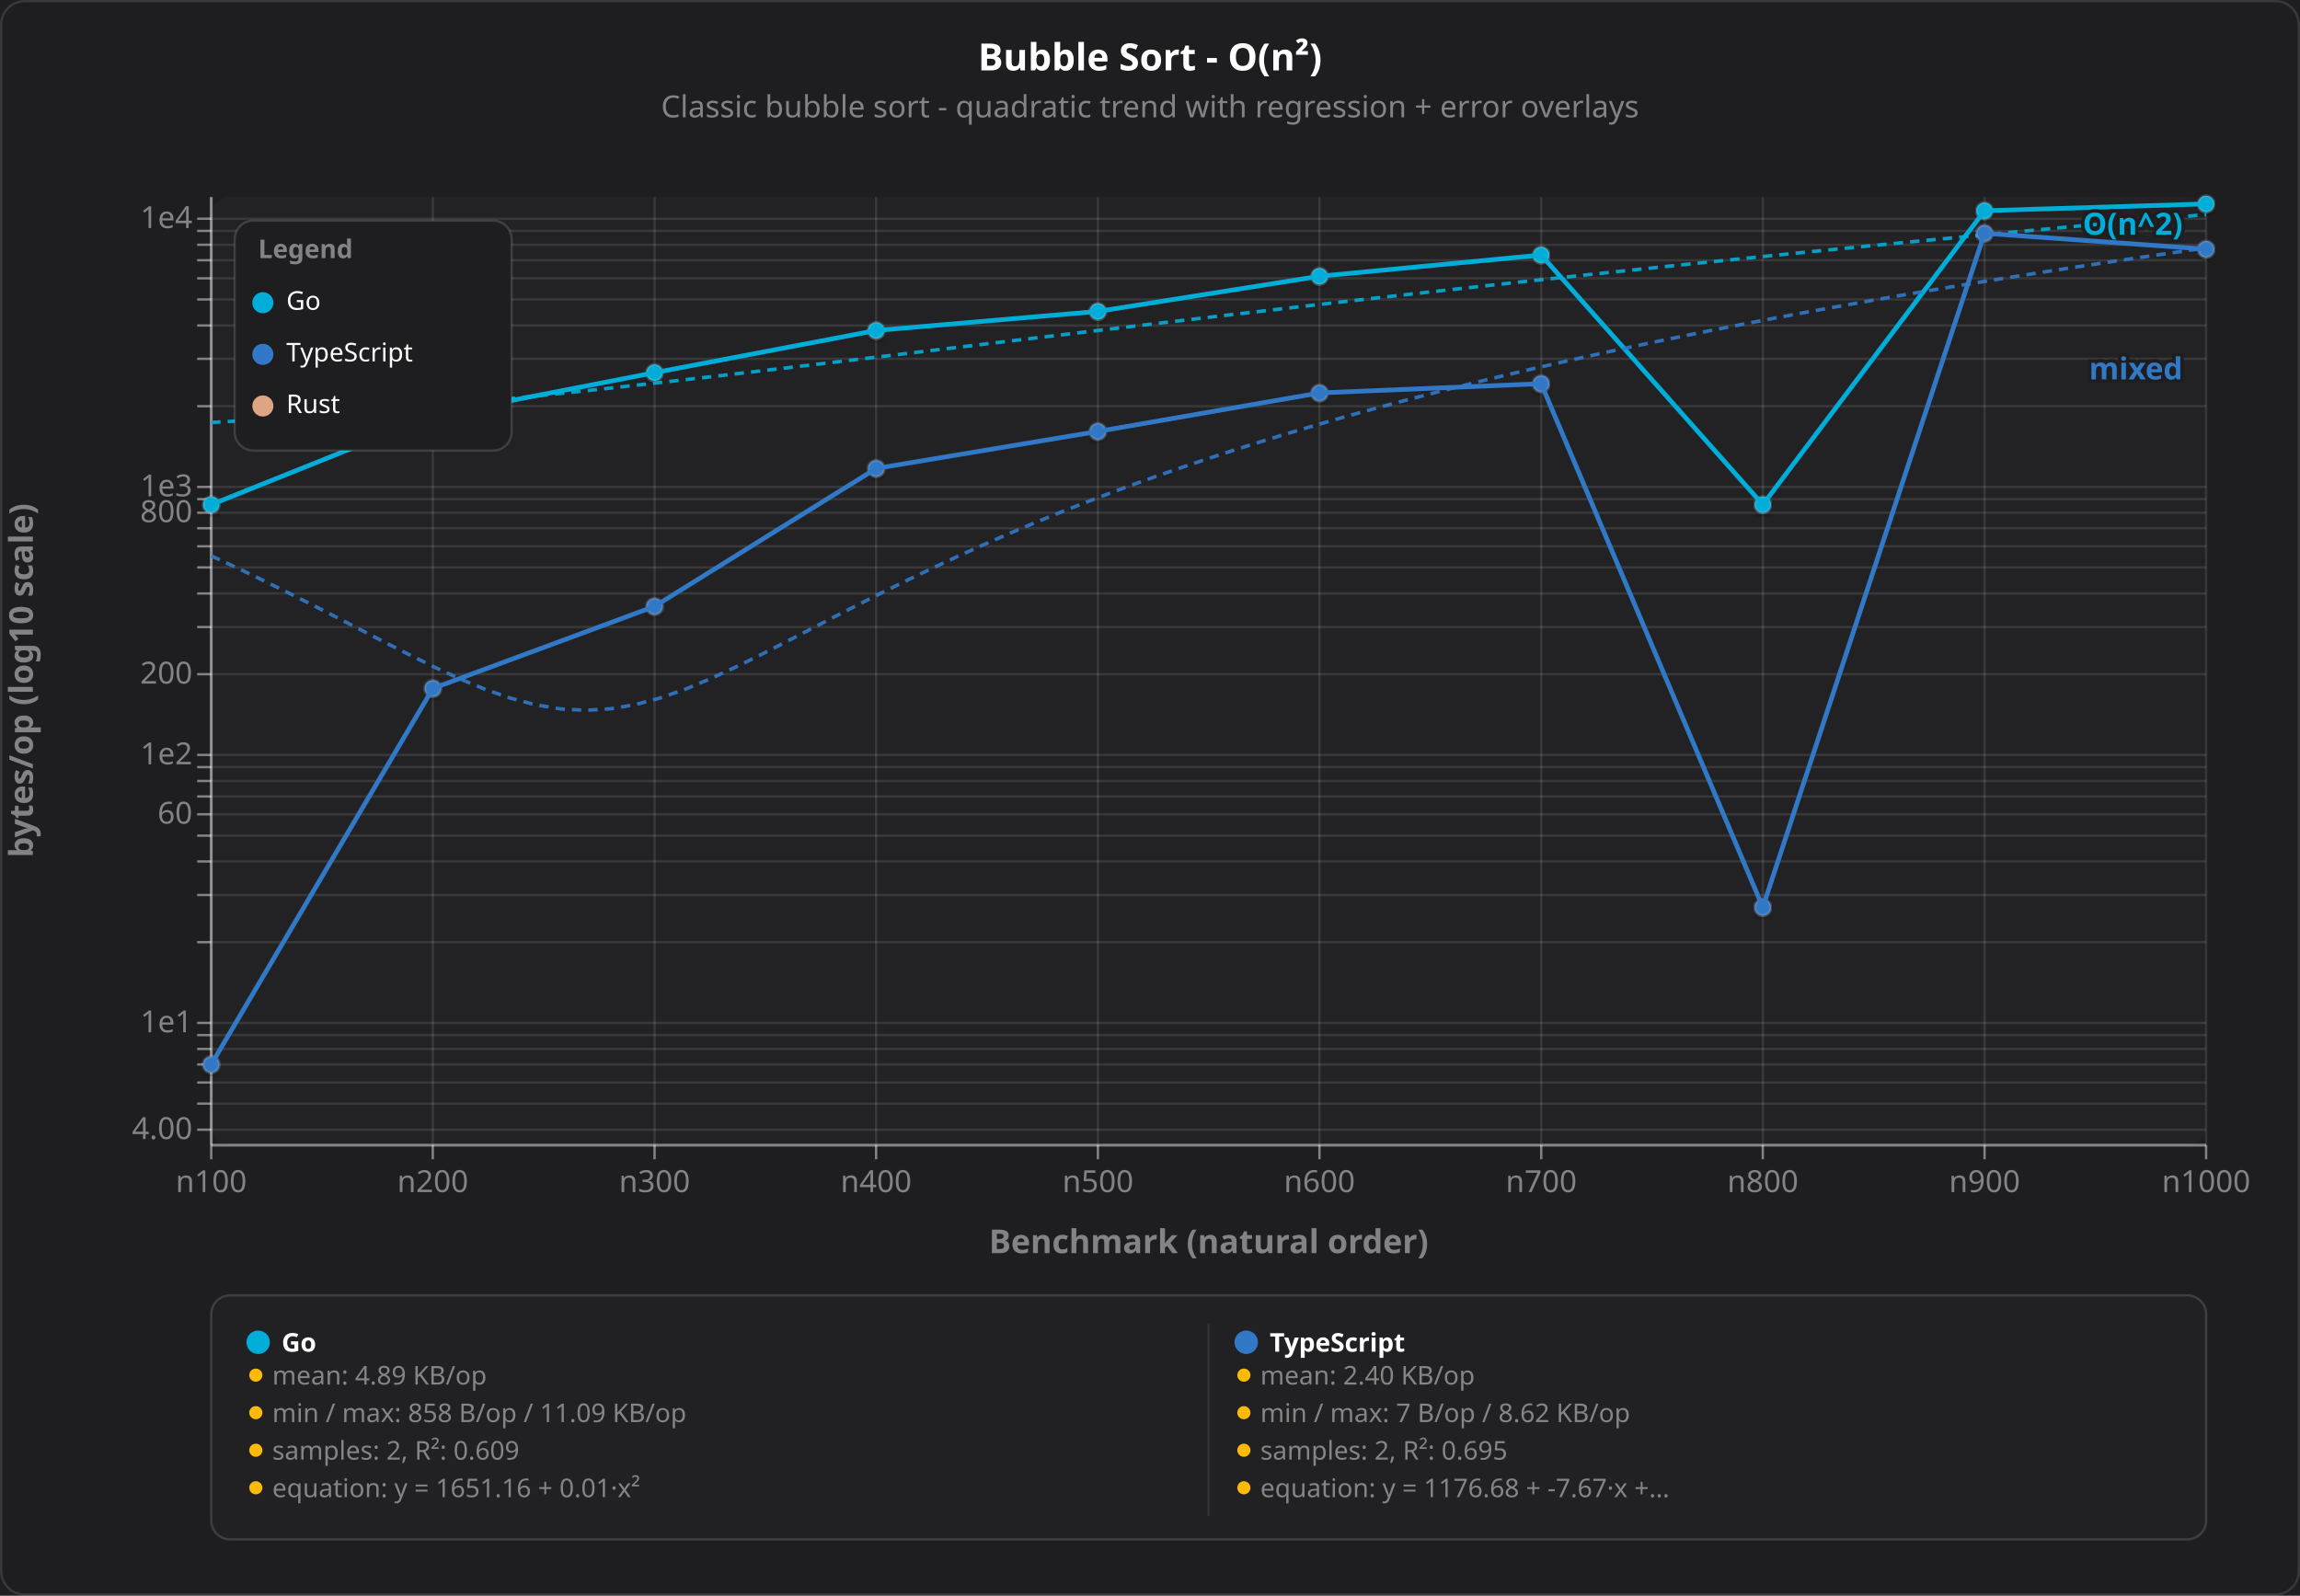
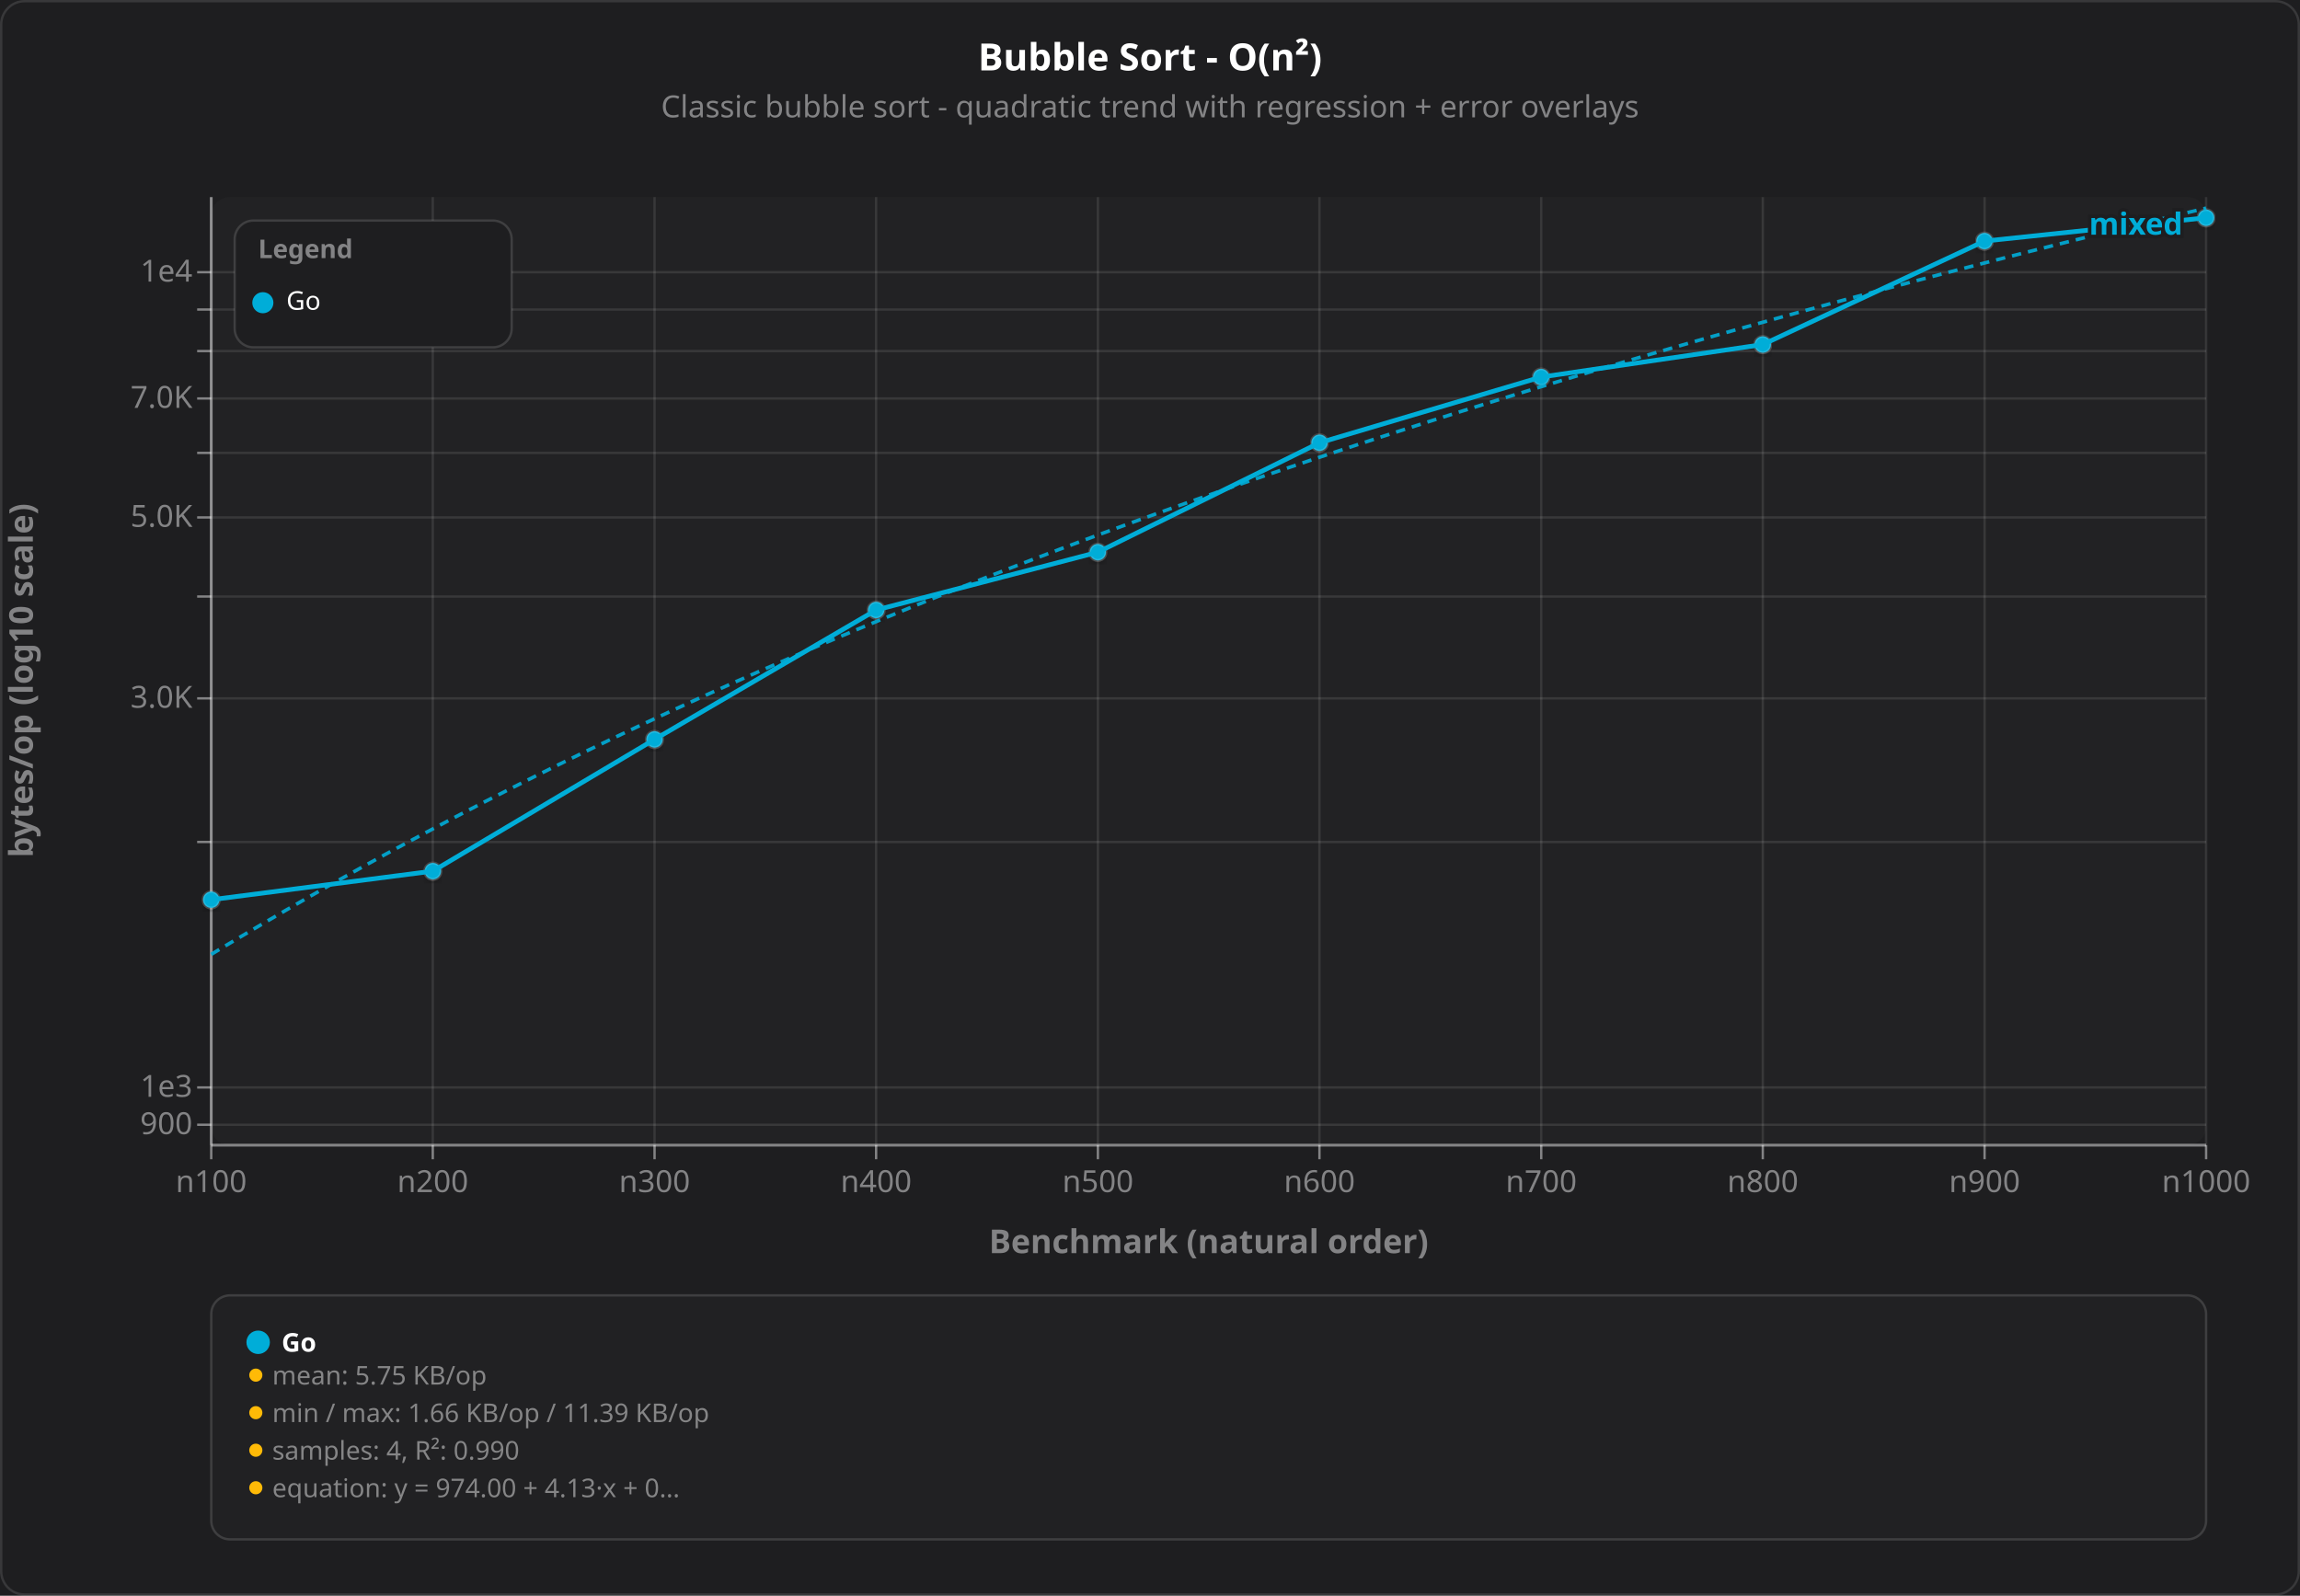
<svg xmlns="http://www.w3.org/2000/svg" width="980" height="680" viewBox="0 0 980 680">
  <rect width="980" height="680" fill="#1E1E20" />
  <rect x="0.5" y="0.5" width="979" height="679" fill="none" stroke="rgba(255,255,255,0.12)" rx="10" />
  <defs>
    <linearGradient id="goGrad" x1="0" y1="0" x2="1" y2="0">
      <stop offset="0%" stop-color="#00ADD8" stop-opacity="0.95" />
      <stop offset="100%" stop-color="#0891B2" stop-opacity="0.8" />
    </linearGradient>
    <linearGradient id="tsGrad" x1="0" y1="0" x2="1" y2="0">
      <stop offset="0%" stop-color="#3178C6" stop-opacity="0.95" />
      <stop offset="100%" stop-color="#1D4ED8" stop-opacity="0.8" />
    </linearGradient>
    <linearGradient id="rustGrad" x1="0" y1="0" x2="1" y2="0">
      <stop offset="0%" stop-color="#DEA584" stop-opacity="0.95" />
      <stop offset="100%" stop-color="#B7410E" stop-opacity="0.8" />
    </linearGradient>
    <filter id="barShadow" x="-5%" y="-15%" width="110%" height="140%">
      <feDropShadow dx="0" dy="2" stdDeviation="2" flood-opacity="0.25" />
    </filter>
  </defs>
  <rect x="90.0" y="84.0" width="850.0" height="404.0" rx="8" fill="rgba(255,255,255,0.02)" />
  <line x1="90.0" y1="488.0" x2="940.0" y2="488.0" stroke="rgba(255,255,255,0.45)" stroke-width="1.2" />
  <line x1="90.0" y1="84.0" x2="90.0" y2="488.0" stroke="rgba(255,255,255,0.45)" stroke-width="1.2" />
-   <line x1="90.0" y1="93.2" x2="940.0" y2="93.2" stroke="rgba(255,255,255,0.10)" />
-   <line x1="84.0" y1="93.2" x2="90.0" y2="93.2" stroke="rgba(255,255,255,0.45)" stroke-width="1" />
-   <text x="82.0" y="97.2" text-anchor="end" font-family="sans-serif" font-size="13" fill="rgba(255,255,255,0.45)">1e4</text>
-   <line x1="90.0" y1="98.4" x2="940.0" y2="98.4" stroke="rgba(255,255,255,0.10)" />
-   <line x1="84.0" y1="98.4" x2="90.0" y2="98.4" stroke="rgba(255,255,255,0.45)" stroke-width="1" />
-   <line x1="90.0" y1="104.3" x2="940.0" y2="104.3" stroke="rgba(255,255,255,0.10)" />
-   <line x1="84.0" y1="104.3" x2="90.0" y2="104.3" stroke="rgba(255,255,255,0.45)" stroke-width="1" />
-   <line x1="90.0" y1="110.9" x2="940.0" y2="110.9" stroke="rgba(255,255,255,0.10)" />
-   <line x1="84.0" y1="110.9" x2="90.0" y2="110.9" stroke="rgba(255,255,255,0.45)" stroke-width="1" />
-   <line x1="90.0" y1="118.6" x2="940.0" y2="118.6" stroke="rgba(255,255,255,0.10)" />
-   <line x1="84.0" y1="118.6" x2="90.0" y2="118.6" stroke="rgba(255,255,255,0.45)" stroke-width="1" />
-   <line x1="90.0" y1="127.6" x2="940.0" y2="127.6" stroke="rgba(255,255,255,0.10)" />
-   <line x1="84.0" y1="127.6" x2="90.0" y2="127.6" stroke="rgba(255,255,255,0.45)" stroke-width="1" />
-   <line x1="90.0" y1="138.7" x2="940.0" y2="138.7" stroke="rgba(255,255,255,0.10)" />
-   <line x1="84.0" y1="138.7" x2="90.0" y2="138.7" stroke="rgba(255,255,255,0.45)" stroke-width="1" />
-   <line x1="90.0" y1="152.9" x2="940.0" y2="152.9" stroke="rgba(255,255,255,0.10)" />
-   <line x1="84.0" y1="152.9" x2="90.0" y2="152.9" stroke="rgba(255,255,255,0.45)" stroke-width="1" />
-   <line x1="90.0" y1="173.1" x2="940.0" y2="173.1" stroke="rgba(255,255,255,0.10)" />
-   <line x1="84.0" y1="173.1" x2="90.0" y2="173.1" stroke="rgba(255,255,255,0.45)" stroke-width="1" />
-   <line x1="90.0" y1="207.5" x2="940.0" y2="207.5" stroke="rgba(255,255,255,0.10)" />
-   <line x1="84.0" y1="207.5" x2="90.0" y2="207.5" stroke="rgba(255,255,255,0.45)" stroke-width="1" />
-   <text x="82.0" y="211.5" text-anchor="end" font-family="sans-serif" font-size="13" fill="rgba(255,255,255,0.45)">1e3</text>
-   <line x1="90.0" y1="212.7" x2="940.0" y2="212.7" stroke="rgba(255,255,255,0.10)" />
-   <line x1="84.0" y1="212.7" x2="90.0" y2="212.7" stroke="rgba(255,255,255,0.45)" stroke-width="1" />
-   <line x1="90.0" y1="218.5" x2="940.0" y2="218.5" stroke="rgba(255,255,255,0.10)" />
-   <line x1="84.0" y1="218.5" x2="90.0" y2="218.5" stroke="rgba(255,255,255,0.45)" stroke-width="1" />
-   <text x="82.0" y="222.5" text-anchor="end" font-family="sans-serif" font-size="13" fill="rgba(255,255,255,0.45)">800</text>
-   <line x1="90.0" y1="225.1" x2="940.0" y2="225.1" stroke="rgba(255,255,255,0.10)" />
-   <line x1="84.0" y1="225.1" x2="90.0" y2="225.1" stroke="rgba(255,255,255,0.45)" stroke-width="1" />
-   <line x1="90.0" y1="232.8" x2="940.0" y2="232.8" stroke="rgba(255,255,255,0.10)" />
-   <line x1="84.0" y1="232.8" x2="90.0" y2="232.8" stroke="rgba(255,255,255,0.45)" stroke-width="1" />
-   <line x1="90.0" y1="241.8" x2="940.0" y2="241.8" stroke="rgba(255,255,255,0.10)" />
-   <line x1="84.0" y1="241.8" x2="90.0" y2="241.8" stroke="rgba(255,255,255,0.45)" stroke-width="1" />
-   <line x1="90.0" y1="252.9" x2="940.0" y2="252.9" stroke="rgba(255,255,255,0.10)" />
-   <line x1="84.0" y1="252.9" x2="90.0" y2="252.9" stroke="rgba(255,255,255,0.45)" stroke-width="1" />
-   <line x1="90.0" y1="267.2" x2="940.0" y2="267.2" stroke="rgba(255,255,255,0.10)" />
-   <line x1="84.0" y1="267.2" x2="90.0" y2="267.2" stroke="rgba(255,255,255,0.45)" stroke-width="1" />
-   <line x1="90.0" y1="287.3" x2="940.0" y2="287.3" stroke="rgba(255,255,255,0.10)" />
-   <line x1="84.0" y1="287.3" x2="90.0" y2="287.3" stroke="rgba(255,255,255,0.45)" stroke-width="1" />
-   <text x="82.0" y="291.3" text-anchor="end" font-family="sans-serif" font-size="13" fill="rgba(255,255,255,0.45)">200</text>
-   <line x1="90.0" y1="321.7" x2="940.0" y2="321.7" stroke="rgba(255,255,255,0.10)" />
-   <line x1="84.0" y1="321.7" x2="90.0" y2="321.7" stroke="rgba(255,255,255,0.45)" stroke-width="1" />
-   <text x="82.0" y="325.7" text-anchor="end" font-family="sans-serif" font-size="13" fill="rgba(255,255,255,0.45)">1e2</text>
-   <line x1="90.0" y1="326.9" x2="940.0" y2="326.9" stroke="rgba(255,255,255,0.10)" />
-   <line x1="84.0" y1="326.9" x2="90.0" y2="326.9" stroke="rgba(255,255,255,0.45)" stroke-width="1" />
-   <line x1="90.0" y1="332.8" x2="940.0" y2="332.8" stroke="rgba(255,255,255,0.10)" />
-   <line x1="84.0" y1="332.8" x2="90.0" y2="332.8" stroke="rgba(255,255,255,0.45)" stroke-width="1" />
-   <line x1="90.0" y1="339.4" x2="940.0" y2="339.4" stroke="rgba(255,255,255,0.10)" />
-   <line x1="84.0" y1="339.4" x2="90.0" y2="339.4" stroke="rgba(255,255,255,0.45)" stroke-width="1" />
-   <line x1="90.0" y1="347.0" x2="940.0" y2="347.0" stroke="rgba(255,255,255,0.10)" />
-   <line x1="84.0" y1="347.0" x2="90.0" y2="347.0" stroke="rgba(255,255,255,0.45)" stroke-width="1" />
-   <text x="82.0" y="351.0" text-anchor="end" font-family="sans-serif" font-size="13" fill="rgba(255,255,255,0.45)">60</text>
-   <line x1="90.0" y1="356.1" x2="940.0" y2="356.1" stroke="rgba(255,255,255,0.10)" />
-   <line x1="84.0" y1="356.1" x2="90.0" y2="356.1" stroke="rgba(255,255,255,0.45)" stroke-width="1" />
-   <line x1="90.0" y1="367.1" x2="940.0" y2="367.1" stroke="rgba(255,255,255,0.10)" />
-   <line x1="84.0" y1="367.1" x2="90.0" y2="367.1" stroke="rgba(255,255,255,0.45)" stroke-width="1" />
-   <line x1="90.0" y1="381.4" x2="940.0" y2="381.4" stroke="rgba(255,255,255,0.10)" />
-   <line x1="84.0" y1="381.4" x2="90.0" y2="381.4" stroke="rgba(255,255,255,0.45)" stroke-width="1" />
-   <line x1="90.0" y1="401.5" x2="940.0" y2="401.5" stroke="rgba(255,255,255,0.10)" />
-   <line x1="84.0" y1="401.5" x2="90.0" y2="401.5" stroke="rgba(255,255,255,0.45)" stroke-width="1" />
-   <line x1="90.0" y1="435.9" x2="940.0" y2="435.9" stroke="rgba(255,255,255,0.10)" />
-   <line x1="84.0" y1="435.9" x2="90.0" y2="435.9" stroke="rgba(255,255,255,0.45)" stroke-width="1" />
-   <text x="82.0" y="439.9" text-anchor="end" font-family="sans-serif" font-size="13" fill="rgba(255,255,255,0.45)">1e1</text>
-   <line x1="90.0" y1="441.1" x2="940.0" y2="441.1" stroke="rgba(255,255,255,0.10)" />
-   <line x1="84.0" y1="441.1" x2="90.0" y2="441.1" stroke="rgba(255,255,255,0.45)" stroke-width="1" />
-   <line x1="90.0" y1="447.0" x2="940.0" y2="447.0" stroke="rgba(255,255,255,0.10)" />
-   <line x1="84.0" y1="447.0" x2="90.0" y2="447.0" stroke="rgba(255,255,255,0.45)" stroke-width="1" />
-   <line x1="90.0" y1="453.6" x2="940.0" y2="453.6" stroke="rgba(255,255,255,0.10)" />
-   <line x1="84.0" y1="453.6" x2="90.0" y2="453.6" stroke="rgba(255,255,255,0.45)" stroke-width="1" />
-   <line x1="90.0" y1="461.3" x2="940.0" y2="461.3" stroke="rgba(255,255,255,0.10)" />
-   <line x1="84.0" y1="461.3" x2="90.0" y2="461.3" stroke="rgba(255,255,255,0.45)" stroke-width="1" />
-   <line x1="90.0" y1="470.3" x2="940.0" y2="470.3" stroke="rgba(255,255,255,0.10)" />
-   <line x1="84.0" y1="470.3" x2="90.0" y2="470.3" stroke="rgba(255,255,255,0.45)" stroke-width="1" />
-   <line x1="90.0" y1="481.4" x2="940.0" y2="481.4" stroke="rgba(255,255,255,0.10)" />
-   <line x1="84.0" y1="481.4" x2="90.0" y2="481.4" stroke="rgba(255,255,255,0.45)" stroke-width="1" />
-   <text x="82.0" y="485.4" text-anchor="end" font-family="sans-serif" font-size="13" fill="rgba(255,255,255,0.45)">4.00</text>
+   <line x1="90.0" y1="116.0" x2="940.0" y2="116.0" stroke="rgba(255,255,255,0.10)" />
+   <line x1="84.0" y1="116.0" x2="90.0" y2="116.0" stroke="rgba(255,255,255,0.45)" stroke-width="1" />
+   <text x="82.0" y="120.0" text-anchor="end" font-family="sans-serif" font-size="13" fill="rgba(255,255,255,0.45)">1e4</text>
+   <line x1="90.0" y1="131.9" x2="940.0" y2="131.9" stroke="rgba(255,255,255,0.10)" />
+   <line x1="84.0" y1="131.9" x2="90.0" y2="131.9" stroke="rgba(255,255,255,0.45)" stroke-width="1" />
+   <line x1="90.0" y1="149.6" x2="940.0" y2="149.6" stroke="rgba(255,255,255,0.10)" />
+   <line x1="84.0" y1="149.6" x2="90.0" y2="149.6" stroke="rgba(255,255,255,0.45)" stroke-width="1" />
+   <line x1="90.0" y1="169.8" x2="940.0" y2="169.8" stroke="rgba(255,255,255,0.10)" />
+   <line x1="84.0" y1="169.8" x2="90.0" y2="169.8" stroke="rgba(255,255,255,0.45)" stroke-width="1" />
+   <text x="82.0" y="173.8" text-anchor="end" font-family="sans-serif" font-size="13" fill="rgba(255,255,255,0.45)">7.0K</text>
+   <line x1="90.0" y1="193.0" x2="940.0" y2="193.0" stroke="rgba(255,255,255,0.10)" />
+   <line x1="84.0" y1="193.0" x2="90.0" y2="193.0" stroke="rgba(255,255,255,0.45)" stroke-width="1" />
+   <line x1="90.0" y1="220.5" x2="940.0" y2="220.5" stroke="rgba(255,255,255,0.10)" />
+   <line x1="84.0" y1="220.5" x2="90.0" y2="220.5" stroke="rgba(255,255,255,0.45)" stroke-width="1" />
+   <text x="82.0" y="224.5" text-anchor="end" font-family="sans-serif" font-size="13" fill="rgba(255,255,255,0.45)">5.0K</text>
+   <line x1="90.0" y1="254.2" x2="940.0" y2="254.2" stroke="rgba(255,255,255,0.10)" />
+   <line x1="84.0" y1="254.2" x2="90.0" y2="254.2" stroke="rgba(255,255,255,0.45)" stroke-width="1" />
+   <line x1="90.0" y1="297.6" x2="940.0" y2="297.6" stroke="rgba(255,255,255,0.10)" />
+   <line x1="84.0" y1="297.6" x2="90.0" y2="297.6" stroke="rgba(255,255,255,0.45)" stroke-width="1" />
+   <text x="82.0" y="301.6" text-anchor="end" font-family="sans-serif" font-size="13" fill="rgba(255,255,255,0.45)">3.0K</text>
+   <line x1="90.0" y1="358.8" x2="940.0" y2="358.8" stroke="rgba(255,255,255,0.10)" />
+   <line x1="84.0" y1="358.8" x2="90.0" y2="358.8" stroke="rgba(255,255,255,0.45)" stroke-width="1" />
+   <line x1="90.0" y1="463.4" x2="940.0" y2="463.4" stroke="rgba(255,255,255,0.10)" />
+   <line x1="84.0" y1="463.4" x2="90.0" y2="463.4" stroke="rgba(255,255,255,0.45)" stroke-width="1" />
+   <text x="82.0" y="467.4" text-anchor="end" font-family="sans-serif" font-size="13" fill="rgba(255,255,255,0.45)">1e3</text>
+   <line x1="90.0" y1="479.3" x2="940.0" y2="479.3" stroke="rgba(255,255,255,0.10)" />
+   <line x1="84.0" y1="479.3" x2="90.0" y2="479.3" stroke="rgba(255,255,255,0.45)" stroke-width="1" />
+   <text x="82.0" y="483.3" text-anchor="end" font-family="sans-serif" font-size="13" fill="rgba(255,255,255,0.45)">900</text>
  <line x1="90.0" y1="84.0" x2="90.0" y2="488.0" stroke="rgba(255,255,255,0.10)" />
  <line x1="90.0" y1="488.0" x2="90.0" y2="494.0" stroke="rgba(255,255,255,0.45)" stroke-width="1" />
  <text x="90.0" y="508.0" text-anchor="middle" font-family="sans-serif" font-size="13" fill="rgba(255,255,255,0.45)">n100</text>
  <line x1="184.4" y1="84.0" x2="184.4" y2="488.0" stroke="rgba(255,255,255,0.10)" />
  <line x1="184.4" y1="488.0" x2="184.4" y2="494.0" stroke="rgba(255,255,255,0.45)" stroke-width="1" />
  <text x="184.4" y="508.0" text-anchor="middle" font-family="sans-serif" font-size="13" fill="rgba(255,255,255,0.45)">n200</text>
  <line x1="278.9" y1="84.0" x2="278.9" y2="488.0" stroke="rgba(255,255,255,0.10)" />
  <line x1="278.9" y1="488.0" x2="278.9" y2="494.0" stroke="rgba(255,255,255,0.45)" stroke-width="1" />
  <text x="278.9" y="508.0" text-anchor="middle" font-family="sans-serif" font-size="13" fill="rgba(255,255,255,0.45)">n300</text>
  <line x1="373.3" y1="84.0" x2="373.3" y2="488.0" stroke="rgba(255,255,255,0.10)" />
  <line x1="373.3" y1="488.0" x2="373.3" y2="494.0" stroke="rgba(255,255,255,0.45)" stroke-width="1" />
  <text x="373.3" y="508.0" text-anchor="middle" font-family="sans-serif" font-size="13" fill="rgba(255,255,255,0.45)">n400</text>
  <line x1="467.8" y1="84.0" x2="467.8" y2="488.0" stroke="rgba(255,255,255,0.10)" />
  <line x1="467.8" y1="488.0" x2="467.8" y2="494.0" stroke="rgba(255,255,255,0.45)" stroke-width="1" />
  <text x="467.8" y="508.0" text-anchor="middle" font-family="sans-serif" font-size="13" fill="rgba(255,255,255,0.45)">n500</text>
  <line x1="562.2" y1="84.0" x2="562.2" y2="488.0" stroke="rgba(255,255,255,0.10)" />
  <line x1="562.2" y1="488.0" x2="562.2" y2="494.0" stroke="rgba(255,255,255,0.45)" stroke-width="1" />
  <text x="562.2" y="508.0" text-anchor="middle" font-family="sans-serif" font-size="13" fill="rgba(255,255,255,0.45)">n600</text>
  <line x1="656.7" y1="84.0" x2="656.7" y2="488.0" stroke="rgba(255,255,255,0.10)" />
  <line x1="656.7" y1="488.0" x2="656.7" y2="494.0" stroke="rgba(255,255,255,0.45)" stroke-width="1" />
  <text x="656.7" y="508.0" text-anchor="middle" font-family="sans-serif" font-size="13" fill="rgba(255,255,255,0.45)">n700</text>
  <line x1="751.1" y1="84.0" x2="751.1" y2="488.0" stroke="rgba(255,255,255,0.10)" />
  <line x1="751.1" y1="488.0" x2="751.1" y2="494.0" stroke="rgba(255,255,255,0.45)" stroke-width="1" />
  <text x="751.1" y="508.0" text-anchor="middle" font-family="sans-serif" font-size="13" fill="rgba(255,255,255,0.45)">n800</text>
  <line x1="845.6" y1="84.0" x2="845.6" y2="488.0" stroke="rgba(255,255,255,0.10)" />
  <line x1="845.6" y1="488.0" x2="845.6" y2="494.0" stroke="rgba(255,255,255,0.45)" stroke-width="1" />
  <text x="845.6" y="508.0" text-anchor="middle" font-family="sans-serif" font-size="13" fill="rgba(255,255,255,0.45)">n900</text>
  <line x1="940.0" y1="84.0" x2="940.0" y2="488.0" stroke="rgba(255,255,255,0.10)" />
  <line x1="940.0" y1="488.0" x2="940.0" y2="494.0" stroke="rgba(255,255,255,0.45)" stroke-width="1" />
  <text x="940.0" y="508.0" text-anchor="middle" font-family="sans-serif" font-size="13" fill="rgba(255,255,255,0.45)">n1000</text>
-   <circle cx="90.00" cy="215.05" r="3.5" fill="#00ADD8" stroke="rgba(255,255,255,0.15)" stroke-width="1.2" filter="url(#barShadow)" />
-   <circle cx="184.44" cy="177.17" r="3.5" fill="#00ADD8" stroke="rgba(255,255,255,0.15)" stroke-width="1.2" filter="url(#barShadow)" />
-   <circle cx="278.89" cy="158.80" r="3.5" fill="#00ADD8" stroke="rgba(255,255,255,0.15)" stroke-width="1.2" filter="url(#barShadow)" />
-   <circle cx="373.33" cy="140.82" r="3.5" fill="#00ADD8" stroke="rgba(255,255,255,0.15)" stroke-width="1.2" filter="url(#barShadow)" />
-   <circle cx="467.78" cy="132.70" r="3.5" fill="#00ADD8" stroke="rgba(255,255,255,0.15)" stroke-width="1.2" filter="url(#barShadow)" />
-   <circle cx="562.22" cy="117.71" r="3.5" fill="#00ADD8" stroke="rgba(255,255,255,0.15)" stroke-width="1.2" filter="url(#barShadow)" />
-   <circle cx="656.67" cy="108.67" r="3.5" fill="#00ADD8" stroke="rgba(255,255,255,0.15)" stroke-width="1.2" filter="url(#barShadow)" />
-   <circle cx="751.11" cy="215.05" r="3.5" fill="#00ADD8" stroke="rgba(255,255,255,0.15)" stroke-width="1.2" filter="url(#barShadow)" />
-   <circle cx="845.56" cy="89.80" r="3.5" fill="#00ADD8" stroke="rgba(255,255,255,0.15)" stroke-width="1.2" filter="url(#barShadow)" />
-   <circle cx="940.00" cy="86.89" r="3.5" fill="#00ADD8" stroke="rgba(255,255,255,0.15)" stroke-width="1.2" filter="url(#barShadow)" />
-   <path d="M 90.00 215.05 L 184.44 177.17 L 278.89 158.80 L 373.33 140.82 L 467.78 132.70 L 562.22 117.71 L 656.67 108.67 L 751.11 215.05 L 845.56 89.80 L 940.00 86.89" fill="none" stroke="#00ADD8" stroke-width="2" />
-   <path d="M 90.00 180.02 L 100.62 179.43 L 111.25 178.79 L 121.88 178.10 L 132.50 177.35 L 143.12 176.56 L 153.75 175.72 L 164.38 174.84 L 175.00 173.92 L 185.62 172.96 L 196.25 171.97 L 206.88 170.94 L 217.50 169.88 L 228.12 168.79 L 238.75 167.68 L 249.38 166.55 L 260.00 165.39 L 270.62 164.21 L 281.25 163.02 L 291.88 161.81 L 302.50 160.59 L 313.12 159.35 L 323.75 158.11 L 334.38 156.85 L 345.00 155.59 L 355.62 154.32 L 366.25 153.05 L 376.88 151.77 L 387.50 150.49 L 398.12 149.21 L 408.75 147.93 L 419.38 146.65 L 430.00 145.36 L 440.62 144.09 L 451.25 142.81 L 461.88 141.53 L 472.50 140.26 L 483.12 139.00 L 493.75 137.74 L 504.38 136.48 L 515.00 135.23 L 525.62 133.98 L 536.25 132.75 L 546.88 131.51 L 557.50 130.29 L 568.12 129.07 L 578.75 127.86 L 589.38 126.65 L 600.00 125.46 L 610.62 124.27 L 621.25 123.09 L 631.88 121.92 L 642.50 120.75 L 653.12 119.59 L 663.75 118.44 L 674.38 117.30 L 685.00 116.17 L 695.62 115.05 L 706.25 113.93 L 716.88 112.83 L 727.50 111.73 L 738.12 110.64 L 748.75 109.55 L 759.38 108.48 L 770.00 107.41 L 780.62 106.35 L 791.25 105.30 L 801.88 104.26 L 812.50 103.23 L 823.12 102.20 L 833.75 101.19 L 844.38 100.18 L 855.00 99.17 L 865.62 98.18 L 876.25 97.19 L 886.88 96.21 L 897.50 95.24 L 908.12 94.28 L 918.75 93.32 L 929.38 92.37 L 940.00 91.43" fill="none" stroke="#00ADD8" stroke-width="1.5" stroke-dasharray="4 3" opacity="0.9" />
-   <text x="930.0" y="100.0" text-anchor="end" font-family="sans-serif" font-size="13" font-weight="700" fill="#00ADD8" paint-order="stroke" stroke="#1E1E20" stroke-width="3">O(n^2)</text>
-   <circle cx="90.00" cy="453.61" r="3.5" fill="#3178C6" stroke="rgba(255,255,255,0.15)" stroke-width="1.2" filter="url(#barShadow)" />
-   <circle cx="184.44" cy="293.36" r="3.5" fill="#3178C6" stroke="rgba(255,255,255,0.15)" stroke-width="1.2" filter="url(#barShadow)" />
-   <circle cx="278.89" cy="258.41" r="3.5" fill="#3178C6" stroke="rgba(255,255,255,0.15)" stroke-width="1.2" filter="url(#barShadow)" />
-   <circle cx="373.33" cy="199.62" r="3.5" fill="#3178C6" stroke="rgba(255,255,255,0.15)" stroke-width="1.2" filter="url(#barShadow)" />
-   <circle cx="467.78" cy="183.85" r="3.5" fill="#3178C6" stroke="rgba(255,255,255,0.15)" stroke-width="1.2" filter="url(#barShadow)" />
-   <circle cx="562.22" cy="167.44" r="3.5" fill="#3178C6" stroke="rgba(255,255,255,0.15)" stroke-width="1.2" filter="url(#barShadow)" />
-   <circle cx="656.67" cy="163.50" r="3.5" fill="#3178C6" stroke="rgba(255,255,255,0.15)" stroke-width="1.2" filter="url(#barShadow)" />
-   <circle cx="751.11" cy="386.64" r="3.5" fill="#3178C6" stroke="rgba(255,255,255,0.15)" stroke-width="1.2" filter="url(#barShadow)" />
-   <circle cx="845.56" cy="99.41" r="3.5" fill="#3178C6" stroke="rgba(255,255,255,0.15)" stroke-width="1.2" filter="url(#barShadow)" />
-   <circle cx="940.00" cy="106.18" r="3.5" fill="#3178C6" stroke="rgba(255,255,255,0.15)" stroke-width="1.2" filter="url(#barShadow)" />
-   <path d="M 90.00 453.61 L 184.44 293.36 L 278.89 258.41 L 373.33 199.62 L 467.78 183.85 L 562.22 167.44 L 656.67 163.50 L 751.11 386.64 L 845.56 99.41 L 940.00 106.18" fill="none" stroke="#3178C6" stroke-width="2" />
-   <path d="M 90.00 236.88 L 100.62 241.82 L 111.25 246.90 L 121.88 252.13 L 132.50 257.47 L 143.12 262.92 L 153.75 268.41 L 164.38 273.91 L 175.00 279.31 L 185.62 284.53 L 196.25 289.42 L 206.88 293.81 L 217.50 297.51 L 228.12 300.33 L 238.75 302.10 L 249.38 302.69 L 260.00 302.07 L 270.62 300.28 L 281.25 297.44 L 291.88 293.73 L 302.50 289.33 L 313.12 284.43 L 323.75 279.21 L 334.38 273.80 L 345.00 268.30 L 355.62 262.81 L 366.25 257.37 L 376.88 252.02 L 387.50 246.80 L 398.12 241.72 L 408.75 236.78 L 419.38 232.00 L 430.00 227.37 L 440.62 222.89 L 451.25 218.55 L 461.88 214.36 L 472.50 210.31 L 483.12 206.38 L 493.75 202.58 L 504.38 198.90 L 515.00 195.34 L 525.62 191.88 L 536.25 188.52 L 546.88 185.27 L 557.50 182.10 L 568.12 179.02 L 578.75 176.03 L 589.38 173.12 L 600.00 170.29 L 610.62 167.53 L 621.25 164.83 L 631.88 162.21 L 642.50 159.65 L 653.12 157.15 L 663.75 154.70 L 674.38 152.32 L 685.00 149.98 L 695.62 147.70 L 706.25 145.47 L 716.88 143.28 L 727.50 141.14 L 738.12 139.04 L 748.75 136.98 L 759.38 134.97 L 770.00 132.99 L 780.62 131.05 L 791.25 129.15 L 801.88 127.28 L 812.50 125.44 L 823.12 123.64 L 833.75 121.87 L 844.38 120.12 L 855.00 118.41 L 865.62 116.73 L 876.25 115.07 L 886.88 113.44 L 897.50 111.84 L 908.12 110.26 L 918.75 108.70 L 929.38 107.17 L 940.00 105.66" fill="none" stroke="#3178C6" stroke-width="1.5" stroke-dasharray="4 3" opacity="0.9" />
-   <text x="930.0" y="161.7" text-anchor="end" font-family="sans-serif" font-size="13" font-weight="700" fill="#3178C6" paint-order="stroke" stroke="#1E1E20" stroke-width="3">mixed</text>
+   <circle cx="90.00" cy="383.41" r="3.5" fill="#00ADD8" stroke="rgba(255,255,255,0.15)" stroke-width="1.2" filter="url(#barShadow)" />
+   <circle cx="184.44" cy="371.22" r="3.5" fill="#00ADD8" stroke="rgba(255,255,255,0.15)" stroke-width="1.2" filter="url(#barShadow)" />
+   <circle cx="278.89" cy="315.09" r="3.5" fill="#00ADD8" stroke="rgba(255,255,255,0.15)" stroke-width="1.2" filter="url(#barShadow)" />
+   <circle cx="373.33" cy="259.94" r="3.5" fill="#00ADD8" stroke="rgba(255,255,255,0.15)" stroke-width="1.2" filter="url(#barShadow)" />
+   <circle cx="467.78" cy="235.30" r="3.5" fill="#00ADD8" stroke="rgba(255,255,255,0.15)" stroke-width="1.2" filter="url(#barShadow)" />
+   <circle cx="562.22" cy="188.67" r="3.5" fill="#00ADD8" stroke="rgba(255,255,255,0.15)" stroke-width="1.2" filter="url(#barShadow)" />
+   <circle cx="656.67" cy="160.67" r="3.5" fill="#00ADD8" stroke="rgba(255,255,255,0.15)" stroke-width="1.2" filter="url(#barShadow)" />
+   <circle cx="751.11" cy="146.82" r="3.5" fill="#00ADD8" stroke="rgba(255,255,255,0.15)" stroke-width="1.2" filter="url(#barShadow)" />
+   <circle cx="845.56" cy="102.73" r="3.5" fill="#00ADD8" stroke="rgba(255,255,255,0.15)" stroke-width="1.2" filter="url(#barShadow)" />
+   <circle cx="940.00" cy="92.79" r="3.5" fill="#00ADD8" stroke="rgba(255,255,255,0.15)" stroke-width="1.2" filter="url(#barShadow)" />
+   <path d="M 90.00 383.41 L 184.44 371.22 L 278.89 315.09 L 373.33 259.94 L 467.78 235.30 L 562.22 188.67 L 656.67 160.67 L 751.11 146.82 L 845.56 102.73 L 940.00 92.79" fill="none" stroke="#00ADD8" stroke-width="2" />
+   <path d="M 90.00 406.69 L 100.62 400.32 L 111.25 394.04 L 121.88 387.85 L 132.50 381.75 L 143.12 375.74 L 153.75 369.82 L 164.38 363.98 L 175.00 358.24 L 185.62 352.58 L 196.25 347.00 L 206.88 341.50 L 217.50 336.09 L 228.12 330.75 L 238.75 325.49 L 249.38 320.30 L 260.00 315.19 L 270.62 310.15 L 281.25 305.19 L 291.88 300.29 L 302.50 295.46 L 313.12 290.69 L 323.75 285.99 L 334.38 281.36 L 345.00 276.78 L 355.62 272.27 L 366.25 267.81 L 376.88 263.42 L 387.50 259.08 L 398.12 254.79 L 408.75 250.56 L 419.38 246.39 L 430.00 242.26 L 440.62 238.19 L 451.25 234.16 L 461.88 230.19 L 472.50 226.26 L 483.12 222.38 L 493.75 218.54 L 504.38 214.75 L 515.00 211.00 L 525.62 207.29 L 536.25 203.63 L 546.88 200.01 L 557.50 196.43 L 568.12 192.88 L 578.75 189.38 L 589.38 185.91 L 600.00 182.48 L 610.62 179.09 L 621.25 175.73 L 631.88 172.41 L 642.50 169.12 L 653.12 165.87 L 663.75 162.64 L 674.38 159.45 L 685.00 156.30 L 695.62 153.17 L 706.25 150.07 L 716.88 147.01 L 727.50 143.97 L 738.12 140.96 L 748.75 137.98 L 759.38 135.03 L 770.00 132.11 L 780.62 129.21 L 791.25 126.34 L 801.88 123.50 L 812.50 120.68 L 823.12 117.88 L 833.75 115.11 L 844.38 112.37 L 855.00 109.65 L 865.62 106.95 L 876.25 104.27 L 886.88 101.62 L 897.50 98.99 L 908.12 96.39 L 918.75 93.80 L 929.38 91.24 L 940.00 88.69" fill="none" stroke="#00ADD8" stroke-width="1.5" stroke-dasharray="4 3" opacity="0.9" />
+   <text x="930.0" y="100.0" text-anchor="end" font-family="sans-serif" font-size="13" font-weight="700" fill="#00ADD8" paint-order="stroke" stroke="#1E1E20" stroke-width="3">mixed</text>
  <text x="490.0" y="30" text-anchor="middle" font-family="sans-serif" font-size="16" font-weight="700" fill="#FFFFFF">Bubble Sort - O(n²)</text>
  <text x="490.0" y="50" text-anchor="middle" font-family="sans-serif" font-size="13" fill="rgba(255,255,255,0.45)">Classic bubble sort - quadratic trend with regression + error overlays</text>
  <text x="515.0" y="534.0" text-anchor="middle" font-family="sans-serif" font-size="14" font-weight="700" fill="rgba(255,255,255,0.45)">Benchmark (natural order)</text>
  <text x="14.0" y="290.0" transform="rotate(-90 14.0 290.0)" text-anchor="middle" font-family="sans-serif" font-size="14" font-weight="700" fill="rgba(255,255,255,0.45)">bytes/op (log10 scale)</text>
-   <rect x="100.0" y="94.0" width="118" height="98.0" rx="8" fill="#1E1E20" stroke="rgba(255,255,255,0.14)" stroke-width="1" />
-   <rect x="100.0" y="94.0" width="118" height="98.0" rx="8" fill="rgba(255,255,255,0.015)" fill-opacity="0.15" />
+   <rect x="100.0" y="94.0" width="118" height="54.0" rx="8" fill="#1E1E20" stroke="rgba(255,255,255,0.14)" stroke-width="1" />
+   <rect x="100.0" y="94.0" width="118" height="54.0" rx="8" fill="rgba(255,255,255,0.015)" fill-opacity="0.15" />
  <text x="110.0" y="110.0" font-family="sans-serif" font-size="11" font-weight="600" fill="rgba(255,255,255,0.45)">Legend</text>
  <circle cx="112.0" cy="129.0" r="4.5" fill="#00ADD8" />
  <text x="122.0" y="132.0" font-family="sans-serif" font-size="11" fill="#FFFFFF">Go</text>
-   <circle cx="112.0" cy="151.0" r="4.5" fill="#3178C6" />
-   <text x="122.0" y="154.0" font-family="sans-serif" font-size="11" fill="#FFFFFF">TypeScript</text>
-   <circle cx="112.0" cy="173.0" r="4.5" fill="#DEA584" />
-   <text x="122.0" y="176.0" font-family="sans-serif" font-size="11" fill="#FFFFFF">Rust</text>
  <rect x="90.0" y="552.0" width="850.0" height="104.0" rx="8" fill="rgba(255,255,255,0.015)" stroke="rgba(255,255,255,0.14)" stroke-width="1" />
  <circle cx="110.0" cy="572.0" r="5" fill="#00ADD8" />
  <text x="120.0" y="576.0" font-family="sans-serif" font-size="11" font-weight="700" fill="#FFFFFF">Go</text>
  <circle cx="109.0" cy="586.0" r="2.8" fill="#FFBA07" />
  <text x="116.0" y="590.0" font-family="sans-serif" font-size="11" fill="rgba(255,255,255,0.45)">
- mean: 4.89 KB/op</text>
+ mean: 5.75 KB/op</text>
  <circle cx="109.0" cy="602.0" r="2.8" fill="#FFBA07" />
-   <text x="116.0" y="606.0" font-family="sans-serif" font-size="11" fill="rgba(255,255,255,0.45)">min / max: 858 B/op / 11.09 KB/op</text>
+   <text x="116.0" y="606.0" font-family="sans-serif" font-size="11" fill="rgba(255,255,255,0.45)">min / max: 1.66 KB/op / 11.39 KB/op</text>
  <circle cx="109.0" cy="618.0" r="2.8" fill="#FFBA07" />
-   <text x="116.0" y="622.0" font-family="sans-serif" font-size="11" fill="rgba(255,255,255,0.45)">samples: 2,	R²: 0.609</text>
+   <text x="116.0" y="622.0" font-family="sans-serif" font-size="11" fill="rgba(255,255,255,0.45)">samples: 4,	R²: 0.990</text>
  <circle cx="109.0" cy="634.0" r="2.8" fill="#FFBA07" />
-   <text x="116.0" y="638.0" font-family="sans-serif" font-size="11" fill="rgba(255,255,255,0.45)">equation: y = 1651.16 + 0.01·x²</text>
-   <line x1="515.0" y1="564.0" x2="515.0" y2="646.0" stroke="rgba(255,255,255,0.14)" stroke-width="1" stroke-opacity="0.5" />
-   <circle cx="531.0" cy="572.0" r="5" fill="#3178C6" />
-   <text x="541.0" y="576.0" font-family="sans-serif" font-size="11" font-weight="700" fill="#FFFFFF">TypeScript</text>
-   <circle cx="530.0" cy="586.0" r="2.8" fill="#FFBA07" />
-   <text x="537.0" y="590.0" font-family="sans-serif" font-size="11" fill="rgba(255,255,255,0.45)">
- mean: 2.40 KB/op</text>
-   <circle cx="530.0" cy="602.0" r="2.8" fill="#FFBA07" />
-   <text x="537.0" y="606.0" font-family="sans-serif" font-size="11" fill="rgba(255,255,255,0.45)">min / max: 7 B/op / 8.62 KB/op</text>
-   <circle cx="530.0" cy="618.0" r="2.8" fill="#FFBA07" />
-   <text x="537.0" y="622.0" font-family="sans-serif" font-size="11" fill="rgba(255,255,255,0.45)">samples: 2,	R²: 0.695</text>
-   <circle cx="530.0" cy="634.0" r="2.8" fill="#FFBA07" />
-   <text x="537.0" y="638.0" font-family="sans-serif" font-size="11" fill="rgba(255,255,255,0.45)">equation: y = 1176.68 + -7.67·x +…</text>
+   <text x="116.0" y="638.0" font-family="sans-serif" font-size="11" fill="rgba(255,255,255,0.45)">equation: y = 974.00 + 4.13·x + 0…</text>
</svg>
